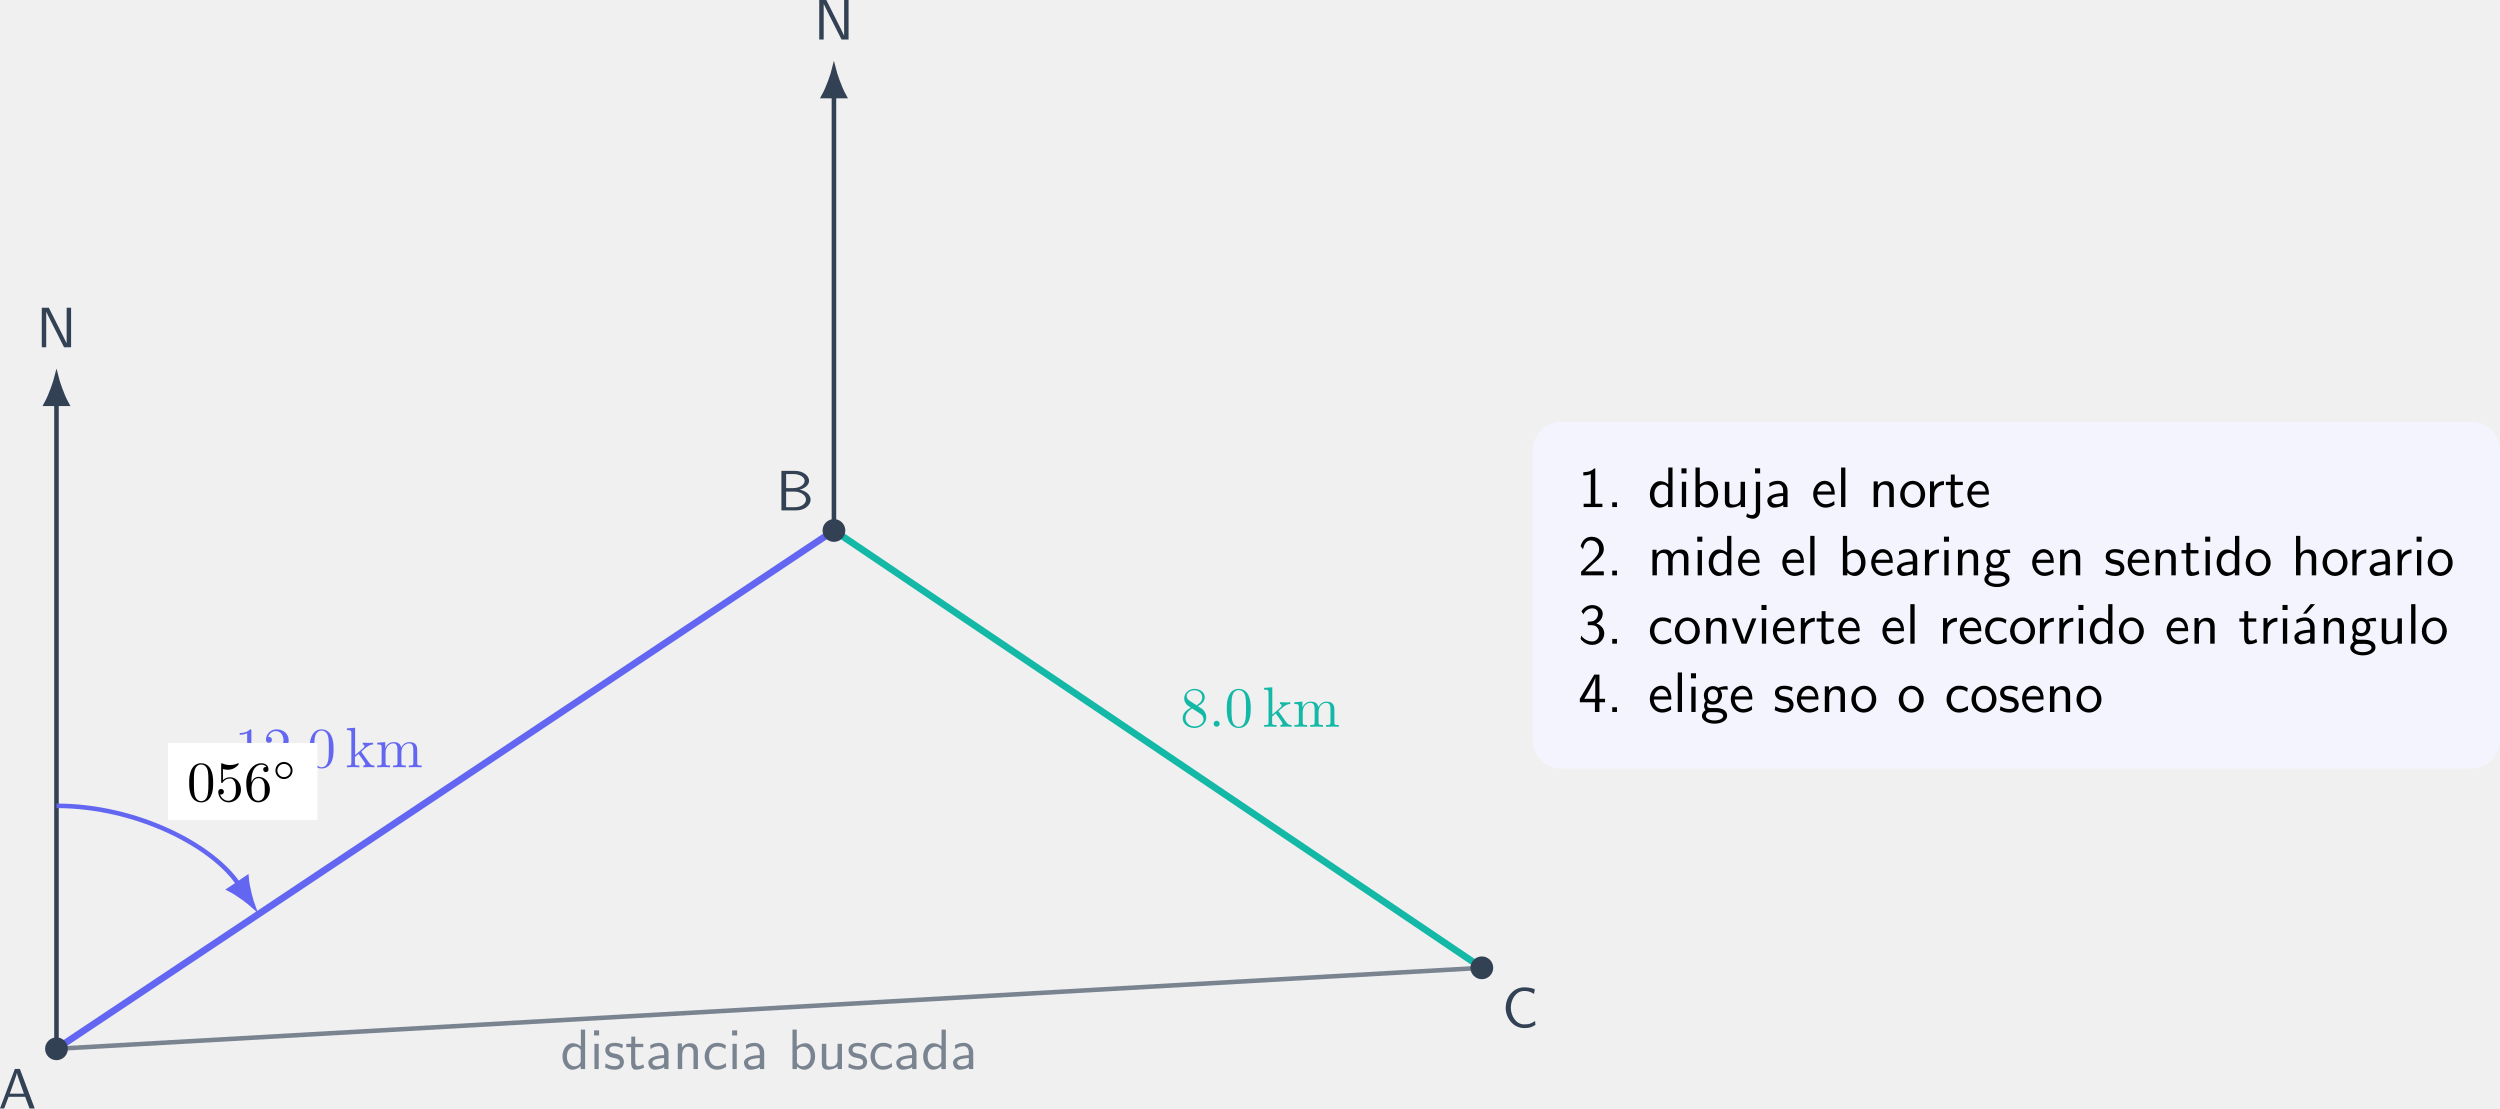
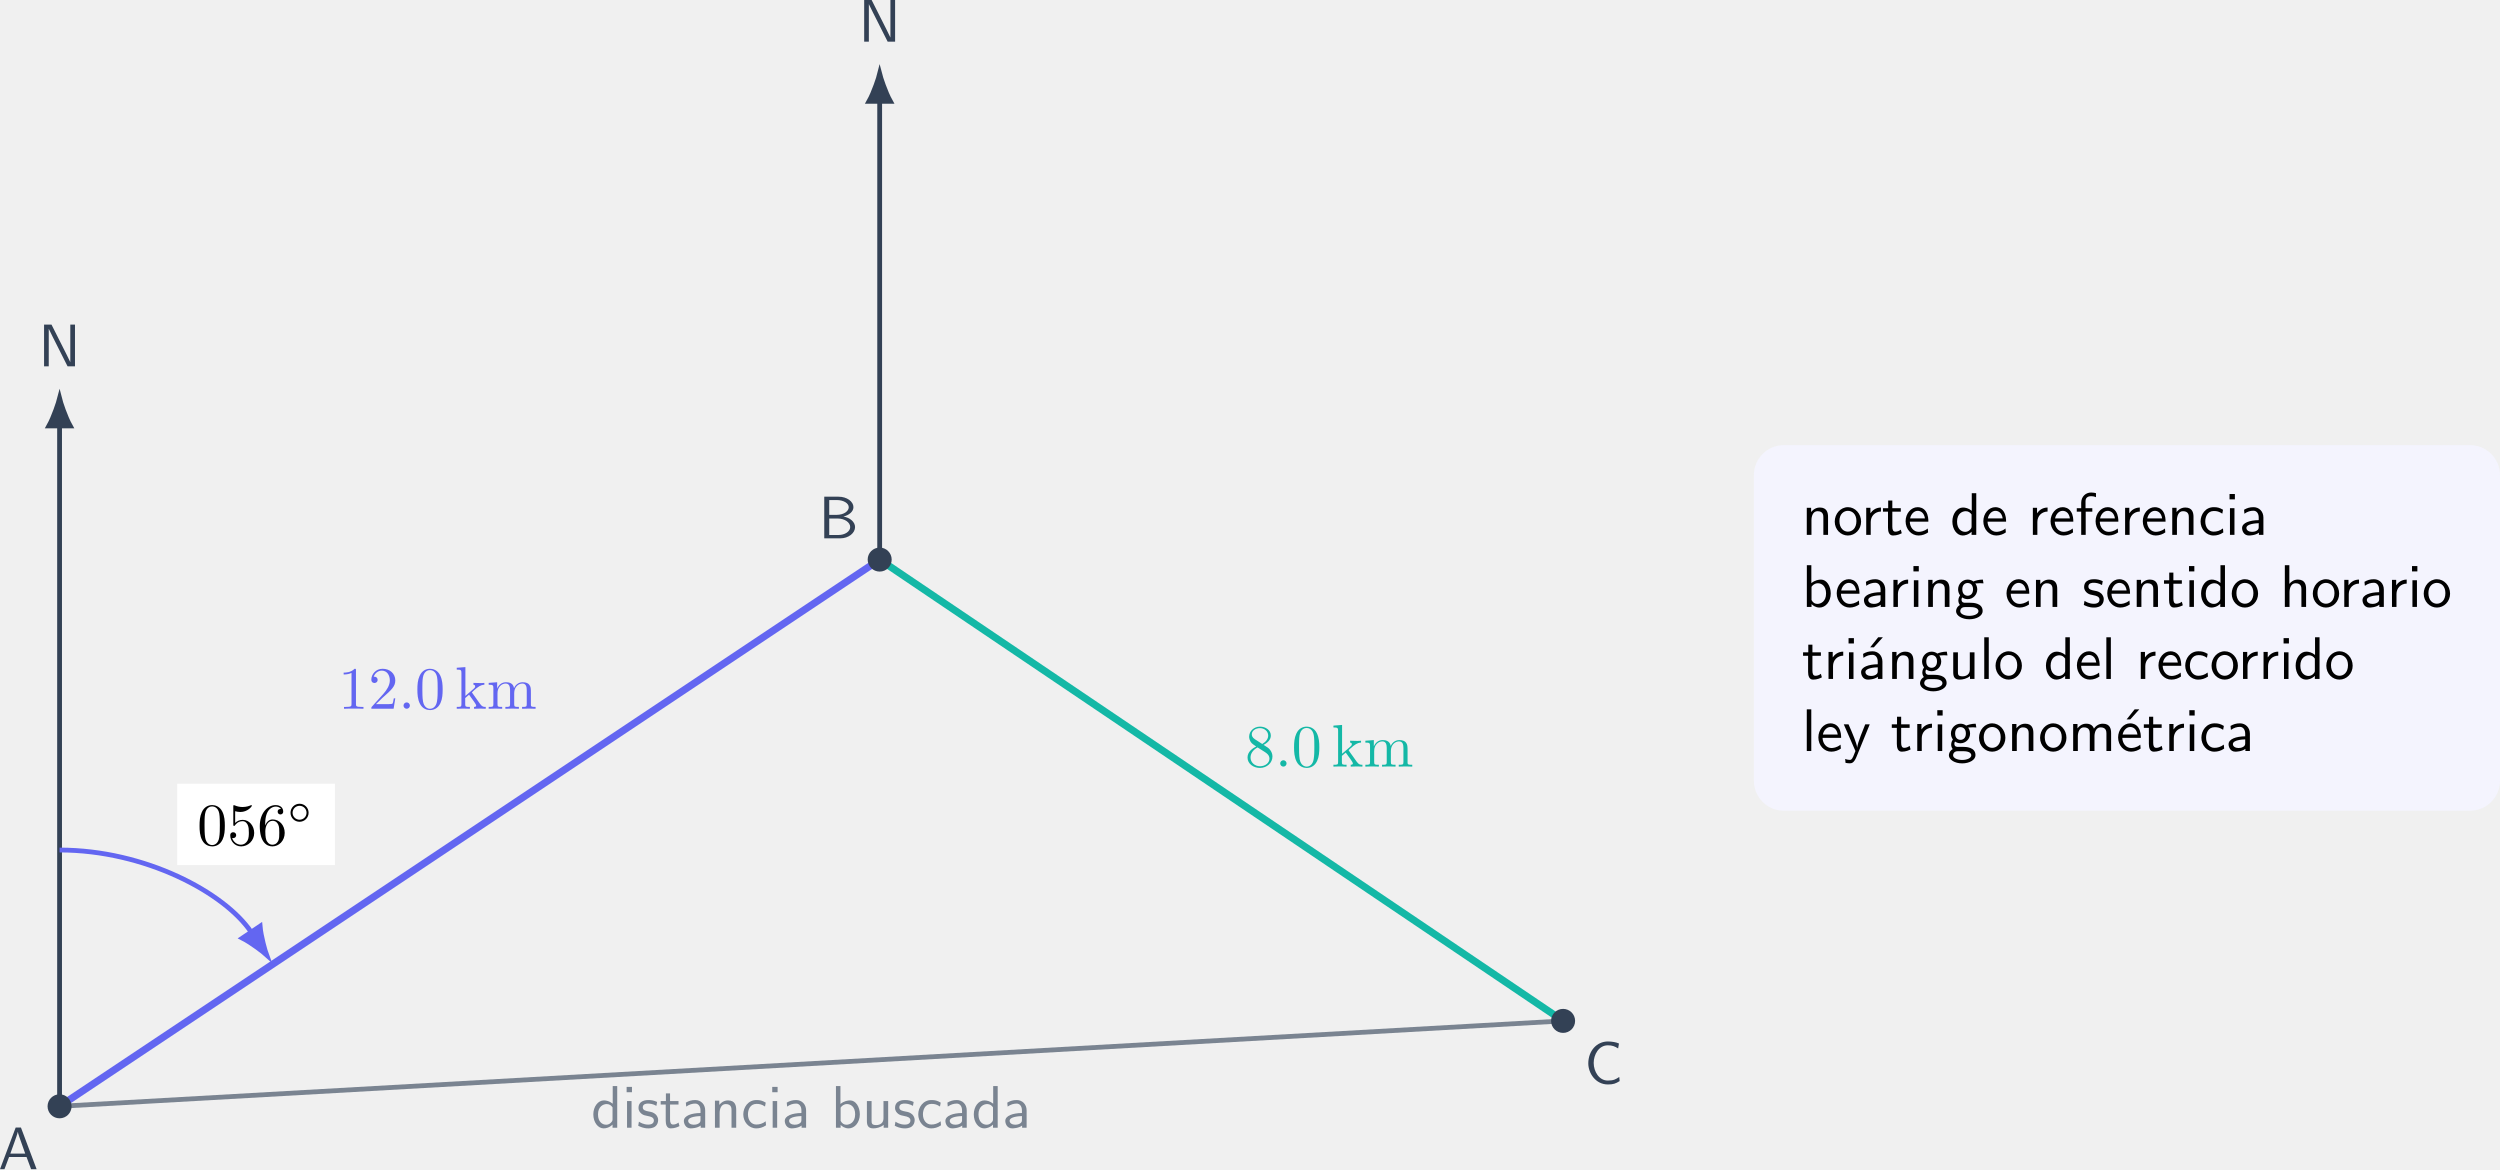
- <svg xmlns="http://www.w3.org/2000/svg" xmlns:xlink="http://www.w3.org/1999/xlink" version="1.1" width="437.521pt" height="193.987pt" viewBox="-62.423 -62.7 437.521 193.987">
+ <svg xmlns="http://www.w3.org/2000/svg" xmlns:xlink="http://www.w3.org/1999/xlink" version="1.1" width="414.775pt" height="193.987pt" viewBox="-62.423 -62.7 414.775 193.987">
  <defs>
    <path id="g3-48" d="M4.583-3.188C4.583-3.985 4.533-4.782 4.184-5.519C3.726-6.476 2.909-6.635 2.491-6.635C1.893-6.635 1.166-6.376 .757-5.45C.438-4.762 .389-3.985 .389-3.188C.389-2.441 .428-1.544 .837-.787C1.265 .02 1.993 .219 2.481 .219C3.019 .219 3.776 .01 4.214-.936C4.533-1.624 4.583-2.401 4.583-3.188ZM2.481 0C2.092 0 1.504-.249 1.325-1.205C1.215-1.803 1.215-2.72 1.215-3.308C1.215-3.945 1.215-4.603 1.295-5.141C1.484-6.326 2.232-6.416 2.481-6.416C2.809-6.416 3.467-6.237 3.656-5.25C3.756-4.692 3.756-3.935 3.756-3.308C3.756-2.56 3.756-1.883 3.646-1.245C3.497-.299 2.929 0 2.481 0Z" />
    <path id="g3-49" d="M2.929-6.376C2.929-6.615 2.929-6.635 2.7-6.635C2.082-5.998 1.205-5.998 .887-5.998V-5.689C1.086-5.689 1.674-5.689 2.192-5.948V-.787C2.192-.428 2.162-.309 1.265-.309H.946V0C1.295-.03 2.162-.03 2.56-.03S3.826-.03 4.174 0V-.309H3.856C2.959-.309 2.929-.418 2.929-.787V-6.376Z" />
    <path id="g3-50" d="M1.265-.767L2.321-1.793C3.875-3.168 4.473-3.706 4.473-4.702C4.473-5.838 3.577-6.635 2.361-6.635C1.235-6.635 .498-5.719 .498-4.832C.498-4.274 .996-4.274 1.026-4.274C1.196-4.274 1.544-4.394 1.544-4.802C1.544-5.061 1.365-5.32 1.016-5.32C.936-5.32 .917-5.32 .887-5.31C1.116-5.958 1.654-6.326 2.232-6.326C3.138-6.326 3.567-5.519 3.567-4.702C3.567-3.905 3.068-3.118 2.521-2.501L.608-.369C.498-.259 .498-.239 .498 0H4.194L4.473-1.733H4.224C4.174-1.435 4.105-.996 4.005-.847C3.935-.767 3.278-.767 3.059-.767H1.265Z" />
    <path id="g3-53" d="M4.473-2.002C4.473-3.188 3.656-4.184 2.58-4.184C2.102-4.184 1.674-4.025 1.315-3.676V-5.619C1.514-5.559 1.843-5.489 2.162-5.489C3.387-5.489 4.085-6.396 4.085-6.526C4.085-6.585 4.055-6.635 3.985-6.635C3.975-6.635 3.955-6.635 3.905-6.605C3.706-6.516 3.218-6.316 2.55-6.316C2.152-6.316 1.694-6.386 1.225-6.595C1.146-6.625 1.126-6.625 1.106-6.625C1.006-6.625 1.006-6.545 1.006-6.386V-3.437C1.006-3.258 1.006-3.178 1.146-3.178C1.215-3.178 1.235-3.208 1.275-3.268C1.385-3.427 1.753-3.965 2.56-3.965C3.078-3.965 3.328-3.507 3.407-3.328C3.567-2.959 3.587-2.57 3.587-2.072C3.587-1.724 3.587-1.126 3.347-.707C3.108-.319 2.74-.06 2.281-.06C1.554-.06 .986-.588 .817-1.176C.847-1.166 .877-1.156 .986-1.156C1.315-1.156 1.484-1.405 1.484-1.644S1.315-2.132 .986-2.132C.847-2.132 .498-2.062 .498-1.604C.498-.747 1.186 .219 2.301 .219C3.457 .219 4.473-.737 4.473-2.002Z" />
    <path id="g3-54" d="M1.315-3.268V-3.507C1.315-6.027 2.55-6.386 3.059-6.386C3.298-6.386 3.716-6.326 3.935-5.988C3.786-5.988 3.387-5.988 3.387-5.539C3.387-5.23 3.626-5.081 3.846-5.081C4.005-5.081 4.304-5.171 4.304-5.559C4.304-6.157 3.866-6.635 3.039-6.635C1.763-6.635 .418-5.35 .418-3.148C.418-.488 1.574 .219 2.501 .219C3.606 .219 4.553-.717 4.553-2.032C4.553-3.298 3.666-4.254 2.56-4.254C1.883-4.254 1.514-3.746 1.315-3.268ZM2.501-.06C1.873-.06 1.574-.658 1.514-.807C1.335-1.275 1.335-2.072 1.335-2.252C1.335-3.029 1.654-4.025 2.55-4.025C2.71-4.025 3.168-4.025 3.477-3.407C3.656-3.039 3.656-2.531 3.656-2.042C3.656-1.564 3.656-1.066 3.487-.707C3.188-.11 2.73-.06 2.501-.06Z" />
    <path id="g3-56" d="M1.624-4.553C1.166-4.852 1.126-5.191 1.126-5.36C1.126-5.968 1.773-6.386 2.481-6.386C3.208-6.386 3.846-5.868 3.846-5.151C3.846-4.583 3.457-4.105 2.859-3.756L1.624-4.553ZM3.078-3.606C3.796-3.975 4.284-4.493 4.284-5.151C4.284-6.067 3.397-6.635 2.491-6.635C1.494-6.635 .687-5.898 .687-4.971C.687-4.792 .707-4.344 1.126-3.875C1.235-3.756 1.604-3.507 1.853-3.337C1.275-3.049 .418-2.491 .418-1.504C.418-.448 1.435 .219 2.481 .219C3.606 .219 4.553-.608 4.553-1.674C4.553-2.032 4.443-2.481 4.065-2.899C3.875-3.108 3.716-3.208 3.078-3.606ZM2.082-3.188L3.308-2.411C3.587-2.222 4.055-1.923 4.055-1.315C4.055-.578 3.308-.06 2.491-.06C1.634-.06 .917-.677 .917-1.504C.917-2.082 1.235-2.72 2.082-3.188Z" />
    <path id="g3-107" d="M1.056-.757C1.056-.309 .946-.309 .279-.309V0C.608-.01 1.076-.03 1.365-.03C1.664-.03 2.062-.02 2.461 0V-.309C1.793-.309 1.684-.309 1.684-.757V-1.783L2.321-2.331C3.088-1.275 3.507-.717 3.507-.538C3.507-.349 3.337-.309 3.148-.309V0C3.427-.01 4.015-.03 4.224-.03C4.513-.03 4.802-.02 5.091 0V-.309C4.722-.309 4.503-.309 4.125-.837L2.859-2.62C2.849-2.64 2.8-2.7 2.8-2.73C2.8-2.77 3.507-3.367 3.606-3.447C4.234-3.955 4.653-3.975 4.862-3.985V-4.294C4.573-4.264 4.443-4.264 4.164-4.264C3.806-4.264 3.188-4.284 3.049-4.294V-3.985C3.238-3.975 3.337-3.866 3.337-3.736C3.337-3.537 3.198-3.417 3.118-3.347L1.714-2.132V-6.914L.279-6.804V-6.496C.976-6.496 1.056-6.426 1.056-5.938V-.757Z" />
    <path id="g3-109" d="M1.096-3.427V-.757C1.096-.309 .986-.309 .319-.309V0C.667-.01 1.176-.03 1.445-.03C1.704-.03 2.222-.01 2.56 0V-.309C1.893-.309 1.783-.309 1.783-.757V-2.59C1.783-3.626 2.491-4.184 3.128-4.184C3.756-4.184 3.866-3.646 3.866-3.078V-.757C3.866-.309 3.756-.309 3.088-.309V0C3.437-.01 3.945-.03 4.214-.03C4.473-.03 4.991-.01 5.33 0V-.309C4.663-.309 4.553-.309 4.553-.757V-2.59C4.553-3.626 5.26-4.184 5.898-4.184C6.526-4.184 6.635-3.646 6.635-3.078V-.757C6.635-.309 6.526-.309 5.858-.309V0C6.207-.01 6.715-.03 6.984-.03C7.243-.03 7.761-.01 8.1 0V-.309C7.582-.309 7.333-.309 7.323-.608V-2.511C7.323-3.367 7.323-3.676 7.014-4.035C6.874-4.204 6.545-4.403 5.968-4.403C5.131-4.403 4.692-3.806 4.523-3.427C4.384-4.294 3.646-4.403 3.198-4.403C2.471-4.403 2.002-3.975 1.724-3.357V-4.403L.319-4.294V-3.985C1.016-3.985 1.096-3.915 1.096-3.427Z" />
    <path id="g2-58" d="M1.913-.528C1.913-.817 1.674-1.056 1.385-1.056S.857-.817 .857-.528S1.096 0 1.385 0S1.913-.239 1.913-.528Z" />
+     <path id="g1-14" d="M3.536-1.743C3.536-2.587 2.859-3.243 2.036-3.243C1.2-3.243 .537-2.566 .537-1.75C.537-.907 1.213-.251 2.036-.251C2.873-.251 3.536-.928 3.536-1.743ZM2.036-.593C1.381-.593 .879-1.123 .879-1.743C.879-2.392 1.395-2.901 2.036-2.901C2.692-2.901 3.194-2.371 3.194-1.75C3.194-1.102 2.678-.593 2.036-.593Z" />
    <path id="g0-19" d="M4.144-6.914H3.367L2.042-5.25H2.65L4.144-6.914Z" />
-     <path id="g0-46" d="M1.793-.827H.966V0H1.793V-.827Z" />
-     <path id="g0-49" d="M2.979-6.755H2.78C2.192-6.147 1.365-6.117 .887-6.097V-5.519C1.215-5.529 1.694-5.549 2.192-5.758V-.578H.946V0H4.224V-.578H2.979V-6.755Z" />
-     <path id="g0-50" d="M1.733-1.873L.498-.638V0H4.473V-.707H2.66C2.54-.707 2.421-.697 2.301-.697H1.215C1.534-.976 2.291-1.724 2.6-2.012C2.79-2.192 3.298-2.61 3.487-2.79C3.935-3.238 4.473-3.766 4.473-4.613C4.473-5.758 3.666-6.755 2.351-6.755C1.215-6.755 .658-5.978 .418-5.121C.538-4.951 .588-4.892 .608-4.862C.628-4.842 .727-4.712 .827-4.573C1.026-5.34 1.305-6.117 2.212-6.117C3.148-6.117 3.656-5.37 3.656-4.593C3.656-3.746 3.088-3.178 2.501-2.58L1.733-1.873Z" />
-     <path id="g0-51" d="M.917-5.121C1.205-5.818 1.853-6.177 2.461-6.177C2.979-6.177 3.467-5.878 3.467-5.24C3.467-4.633 3.059-4.045 2.451-3.905C2.391-3.895 2.371-3.895 1.664-3.836V-3.228H2.371C3.447-3.228 3.666-2.301 3.666-1.803C3.666-1.026 3.208-.389 2.441-.389C1.753-.389 .966-.737 .528-1.415L.418-.817C1.146 .12 2.062 .219 2.461 .219C3.676 .219 4.553-.747 4.553-1.793C4.553-2.7 3.856-3.318 3.178-3.527C3.935-3.935 4.284-4.613 4.284-5.24C4.284-6.097 3.457-6.755 2.471-6.755C1.704-6.755 .976-6.356 .558-5.659L.917-5.121Z" />
-     <path id="g0-52" d="M3.706-1.704H4.692V-2.311H3.706V-6.535H2.8L.279-2.311V-1.704H2.919V0H3.706V-1.704ZM1.056-2.311C1.574-3.168 2.979-5.529 2.979-6.097V-2.311H1.056Z" />
    <path id="g0-65" d="M3.756-6.914H2.879L.279 0H1.016L1.783-2.032H4.682L5.44 0H6.356L3.756-6.914ZM4.463-2.59H1.993L2.64-4.394C2.849-4.981 3.158-5.828 3.228-6.197H3.238C3.258-6.057 3.328-5.808 3.557-5.151L4.463-2.59Z" />
    <path id="g0-66" d="M.966-6.914V0H3.597C5.031 0 6.077-.897 6.077-1.873C6.077-2.74 5.21-3.447 4.154-3.616C5.061-3.846 5.808-4.423 5.808-5.181C5.808-6.097 4.742-6.914 3.328-6.914H.966ZM1.793-3.895V-6.356H3.049C4.154-6.356 5.031-5.828 5.031-5.171C5.031-4.573 4.324-3.895 2.949-3.895H1.793ZM1.793-.558V-3.288H3.238C4.294-3.288 5.27-2.68 5.27-1.883C5.27-1.136 4.394-.558 3.318-.558H1.793Z" />
    <path id="g0-67" d="M5.798-1.136C5.21-.747 4.872-.538 3.885-.538C2.451-.538 1.554-2.032 1.554-3.467C1.554-4.822 2.381-6.386 3.905-6.386C4.613-6.386 5.061-6.217 5.609-5.868L5.748-6.685C5.32-6.894 4.553-7.024 3.915-7.024C2.072-7.024 .658-5.469 .658-3.377C.658-1.803 1.843 .11 3.915 .11C4.832 .11 5.21-.05 5.858-.448L5.798-1.136Z" />
    <path id="g0-78" d="M2.192-6.914H.956V0H1.733V-6.207H1.743C1.933-5.798 2.351-4.951 2.411-4.842L4.852 0H6.087V-6.914H5.31V-.707H5.3C5.111-1.116 4.692-1.963 4.633-2.072L2.192-6.914Z" />
    <path id="g0-97" d="M3.975-2.879C3.975-3.895 3.248-4.593 2.331-4.593C1.684-4.593 1.235-4.433 .767-4.164L.827-3.507C1.345-3.875 1.843-4.005 2.331-4.005C2.8-4.005 3.198-3.606 3.198-2.869V-2.441C1.704-2.421 .438-2.002 .438-1.126C.438-.697 .707 .11 1.574 .11C1.714 .11 2.65 .09 3.228-.359V0H3.975V-2.879ZM3.198-1.315C3.198-1.126 3.198-.877 2.859-.687C2.57-.508 2.192-.498 2.082-.498C1.604-.498 1.156-.727 1.156-1.146C1.156-1.843 2.77-1.913 3.198-1.933V-1.315Z" />
    <path id="g0-98" d="M1.564-6.914H.817V0H1.594V-.458C1.833-.239 2.262 .11 2.929 .11C3.925 .11 4.782-.887 4.782-2.222C4.782-3.457 4.105-4.533 3.168-4.533C2.78-4.533 2.162-4.433 1.564-3.945V-6.914ZM1.594-3.337C1.753-3.577 2.112-3.925 2.66-3.925C3.248-3.925 4.005-3.497 4.005-2.222C4.005-.927 3.168-.498 2.56-.498C2.172-.498 1.843-.677 1.594-1.136V-3.337Z" />
    <path id="g0-99" d="M4.085-4.164C3.497-4.503 3.158-4.593 2.55-4.593C1.166-4.593 .359-3.387 .359-2.212C.359-.976 1.265 .11 2.511 .11C3.049 .11 3.597-.03 4.134-.399L4.075-1.066C3.567-.667 3.029-.528 2.521-.528C1.694-.528 1.136-1.245 1.136-2.222C1.136-2.999 1.504-3.955 2.56-3.955C3.078-3.955 3.417-3.875 3.965-3.517L4.085-4.164Z" />
    <path id="g0-100" d="M4.324-6.914H3.577V-3.985C3.049-4.423 2.491-4.533 2.122-4.533C1.136-4.533 .359-3.497 .359-2.212C.359-.907 1.126 .11 2.072 .11C2.401 .11 2.989 .02 3.547-.518V0H4.324V-6.914ZM3.547-1.385C3.547-1.245 3.537-1.066 3.218-.777C2.989-.578 2.74-.498 2.481-.498C1.863-.498 1.136-.966 1.136-2.202C1.136-3.517 1.993-3.925 2.58-3.925C3.029-3.925 3.328-3.696 3.547-3.377V-1.385Z" />
    <path id="g0-101" d="M4.125-2.182C4.125-2.521 4.115-3.268 3.726-3.866C3.318-4.483 2.71-4.593 2.351-4.593C1.245-4.593 .349-3.537 .349-2.252C.349-.936 1.305 .11 2.501 .11C3.128 .11 3.696-.13 4.085-.408L4.025-1.056C3.397-.538 2.74-.498 2.511-.498C1.714-.498 1.076-1.205 1.046-2.182H4.125ZM1.096-2.73C1.255-3.487 1.783-3.985 2.351-3.985C2.869-3.985 3.427-3.646 3.557-2.73H1.096Z" />
+     <path id="g0-102" d="M1.753-3.846H2.849V-4.423H1.724V-5.609C1.724-6.346 2.391-6.416 2.65-6.416C2.849-6.416 3.118-6.396 3.457-6.247V-6.914C3.337-6.944 3.029-7.024 2.66-7.024C1.724-7.024 1.006-6.316 1.006-5.32V-4.423H.269V-3.846H1.006V0H1.753V-3.846Z" />
    <path id="g0-103" d="M3.507-3.895C3.726-3.895 4.005-3.935 4.244-3.935C4.423-3.935 4.812-3.905 4.832-3.905L4.722-4.533C4.025-4.533 3.447-4.344 3.148-4.214C2.939-4.384 2.6-4.533 2.202-4.533C1.345-4.533 .618-3.816 .618-2.909C.618-2.54 .747-2.182 .946-1.923C.658-1.514 .658-1.126 .658-1.076C.658-.817 .747-.528 .917-.319C.399-.01 .279 .448 .279 .707C.279 1.455 1.265 2.052 2.481 2.052C3.706 2.052 4.692 1.465 4.692 .697C4.692-.687 3.029-.687 2.64-.687H1.763C1.634-.687 1.186-.687 1.186-1.215C1.186-1.325 1.225-1.484 1.295-1.574C1.504-1.425 1.833-1.285 2.202-1.285C3.098-1.285 3.796-2.022 3.796-2.909C3.796-3.387 3.577-3.756 3.467-3.905L3.507-3.895ZM2.202-1.853C1.833-1.853 1.315-2.082 1.315-2.909S1.833-3.965 2.202-3.965C2.63-3.965 3.098-3.686 3.098-2.909S2.63-1.853 2.202-1.853ZM2.65 .03C2.869 .03 3.995 .03 3.995 .717C3.995 1.156 3.308 1.484 2.491 1.484C1.684 1.484 .976 1.176 .976 .707C.976 .677 .976 .03 1.753 .03H2.65Z" />
    <path id="g0-104" d="M4.334-2.969C4.334-3.626 4.184-4.533 2.969-4.533C2.351-4.533 1.873-4.224 1.554-3.816V-6.914H.807V0H1.584V-2.441C1.584-3.098 1.833-3.925 2.59-3.925C3.547-3.925 3.557-3.218 3.557-2.899V0H4.334V-2.969Z" />
    <path id="g0-105" d="M1.624-6.775H.737V-5.888H1.624V-6.775ZM1.554-4.423H.807V0H1.554V-4.423Z" />
-     <path id="g0-106" d="M1.833-6.775H.946V-5.888H1.833V-6.775ZM-.608 1.704C-.13 1.983 .329 2.042 .588 2.042C1.215 2.042 1.833 1.524 1.833 .588V-4.423H1.086V.677C1.086 1.315 .588 1.405 .309 1.405C.02 1.405-.239 1.295-.458 1.096L-.608 1.704Z" />
    <path id="g0-108" d="M1.554-6.914H.807V0H1.554V-6.914Z" />
    <path id="g0-109" d="M7.103-2.969C7.103-3.636 6.944-4.533 5.738-4.533C5.141-4.533 4.623-4.254 4.254-3.716C3.995-4.473 3.298-4.533 2.979-4.533C2.262-4.533 1.793-4.125 1.524-3.766V-4.483H.807V0H1.584V-2.441C1.584-3.118 1.853-3.925 2.59-3.925C3.517-3.925 3.567-3.278 3.567-2.899V0H4.344V-2.441C4.344-3.118 4.613-3.925 5.35-3.925C6.276-3.925 6.326-3.278 6.326-2.899V0H7.103V-2.969Z" />
    <path id="g0-110" d="M4.334-2.969C4.334-3.626 4.184-4.533 2.969-4.533C2.072-4.533 1.584-3.856 1.524-3.776V-4.483H.807V0H1.584V-2.441C1.584-3.098 1.833-3.925 2.59-3.925C3.547-3.925 3.557-3.218 3.557-2.899V0H4.334V-2.969Z" />
    <path id="g0-111" d="M4.672-2.192C4.672-3.527 3.676-4.593 2.491-4.593C1.265-4.593 .299-3.497 .299-2.192C.299-.877 1.315 .11 2.481 .11C3.676 .11 4.672-.897 4.672-2.192ZM2.481-.528C1.793-.528 1.076-1.086 1.076-2.291S1.833-3.985 2.481-3.985C3.178-3.985 3.895-3.467 3.895-2.291S3.218-.528 2.481-.528Z" />
    <path id="g0-114" d="M1.564-2.132C1.564-3.128 2.281-3.846 3.258-3.866V-4.533C2.371-4.523 1.823-4.035 1.514-3.577V-4.483H.817V0H1.564V-2.132Z" />
    <path id="g0-115" d="M3.417-4.274C2.899-4.513 2.491-4.593 1.983-4.593C1.733-4.593 .329-4.593 .329-3.288C.329-2.8 .618-2.481 .867-2.291C1.176-2.072 1.395-2.032 1.943-1.923C2.301-1.853 2.879-1.733 2.879-1.205C2.879-.518 2.092-.518 1.943-.518C1.136-.518 .578-.887 .399-1.006L.279-.329C.598-.169 1.146 .11 1.953 .11C2.132 .11 2.68 .11 3.108-.209C3.417-.448 3.587-.847 3.587-1.275C3.587-1.823 3.218-2.162 3.198-2.192C2.809-2.54 2.54-2.6 2.042-2.69C1.494-2.8 1.036-2.899 1.036-3.387C1.036-4.005 1.753-4.005 1.883-4.005C2.202-4.005 2.73-3.965 3.298-3.626L3.417-4.274Z" />
    <path id="g0-116" d="M1.743-3.846H3.148V-4.423H1.743V-5.689H1.056V-4.423H.189V-3.846H1.026V-1.186C1.026-.588 1.166 .11 1.853 .11C2.55 .11 3.059-.139 3.308-.269L3.148-.857C2.889-.648 2.57-.528 2.252-.528C1.883-.528 1.743-.827 1.743-1.355V-3.846Z" />
    <path id="g0-117" d="M4.334-4.423H3.557V-1.534C3.557-.787 2.999-.438 2.361-.438C1.654-.438 1.584-.697 1.584-1.126V-4.423H.807V-1.086C.807-.369 1.036 .11 1.863 .11C2.391 .11 3.098-.05 3.587-.478V0H4.334V-4.423Z" />
-     <path id="g0-118" d="M4.443-4.423H3.696L2.909-2.351C2.7-1.803 2.391-.996 2.311-.528H2.301C2.242-.887 1.983-1.574 1.883-1.843L.917-4.423H.139L1.853 0H2.73L4.443-4.423Z" />
-     <path id="g1-14" d="M3.536-1.743C3.536-2.587 2.859-3.243 2.036-3.243C1.2-3.243 .537-2.566 .537-1.75C.537-.907 1.213-.251 2.036-.251C2.873-.251 3.536-.928 3.536-1.743ZM2.036-.593C1.381-.593 .879-1.123 .879-1.743C.879-2.392 1.395-2.901 2.036-2.901C2.692-2.901 3.194-2.371 3.194-1.75C3.194-1.102 2.678-.593 2.036-.593Z" />
+     <path id="g0-121" d="M4.443-4.423H3.696C2.401-1.255 2.381-.797 2.371-.568H2.361C2.301-1.235 1.504-3.088 1.465-3.178L.927-4.423H.139L2.072 0C1.953 .309 1.753 .807 1.714 .897C1.455 1.474 1.285 1.474 1.146 1.474C.986 1.474 .667 1.435 .369 1.315L.428 1.963C.648 2.012 .927 2.042 1.146 2.042C1.494 2.042 1.863 1.923 2.271 .907L4.443-4.423Z" />
  </defs>
  <g id="page1">
    <path d="M-52.539 120.848L83.524 30.141" stroke="#6366f1" fill="none" stroke-width="1.196" stroke-miterlimit="10" />
-     <g fill="#6366f1" transform="matrix(1 0 0 1 31.1815 -49.2732)">
+     <g fill="#6366f1" transform="matrix(1 0 0 1 46.24538 -65.9576)">
      <use x="-52.54" y="120.849" xlink:href="#g3-49" />
      <use x="-47.559" y="120.849" xlink:href="#g3-50" />
      <use x="-42.578" y="120.849" xlink:href="#g2-58" />
      <use x="-39.81" y="120.849" xlink:href="#g3-48" />
      <use x="-33.169" y="120.849" xlink:href="#g3-107" />
      <use x="-27.91" y="120.849" xlink:href="#g3-109" />
    </g>
    <path d="M83.524 30.141L196.91 106.676" stroke="#14b8a6" fill="none" stroke-width="1.196" stroke-miterlimit="10" />
    <g fill="#14b8a6" transform="matrix(1 0 0 1 196.6763 -56.3599)">
      <use x="-52.54" y="120.849" xlink:href="#g3-56" />
      <use x="-47.559" y="120.849" xlink:href="#g2-58" />
      <use x="-44.792" y="120.849" xlink:href="#g3-48" />
      <use x="-38.15" y="120.849" xlink:href="#g3-107" />
      <use x="-32.892" y="120.849" xlink:href="#g3-109" />
    </g>
    <path d="M-52.539 120.848L196.91 106.676" stroke="#7a8491" fill="none" stroke-width=".797" stroke-miterlimit="10" />
    <g fill="#7a8491" transform="matrix(1 0 0 1 88.1958 3.551)">
      <use x="-52.54" y="120.849" xlink:href="#g0-100" />
      <use x="-47.393" y="120.849" xlink:href="#g0-105" />
      <use x="-45.013" y="120.849" xlink:href="#g0-115" />
      <use x="-41.194" y="120.849" xlink:href="#g0-116" />
      <use x="-37.596" y="120.849" xlink:href="#g0-97" />
      <use x="-32.809" y="120.849" xlink:href="#g0-110" />
      <use x="-27.661" y="120.849" xlink:href="#g0-99" />
      <use x="-23.233" y="120.849" xlink:href="#g0-105" />
      <use x="-20.854" y="120.849" xlink:href="#g0-97" />
      <use x="-12.745" y="120.849" xlink:href="#g0-98" />
      <use x="-7.598" y="120.849" xlink:href="#g0-117" />
      <use x="-2.45" y="120.849" xlink:href="#g0-115" />
      <use x="1.369" y="120.849" xlink:href="#g0-99" />
      <use x="5.797" y="120.849" xlink:href="#g0-97" />
      <use x="10.584" y="120.849" xlink:href="#g0-100" />
      <use x="15.732" y="120.849" xlink:href="#g0-97" />
    </g>
    <path d="M-52.539 120.848V7.969" stroke="#334155" fill="none" stroke-width=".797" stroke-miterlimit="10" />
    <path d="M-52.539 3.438C-52.68 3.992-53.461 6.441-54.312 7.969H-50.77C-51.621 6.441-52.402 3.992-52.539 3.438Z" fill="#334155" />
    <path d="M-52.539 3.438C-52.68 3.992-53.461 6.441-54.312 7.969H-50.77C-51.621 6.441-52.402 3.992-52.539 3.438Z" stroke="#334155" fill="none" stroke-width=".797" stroke-miterlimit="10" />
    <g fill="#334155" transform="matrix(1 0 0 1 -3.5285 -122.7756)">
      <use x="-52.54" y="120.849" xlink:href="#g0-78" />
    </g>
    <path d="M83.524 30.141V-45.891" stroke="#334155" fill="none" stroke-width=".797" stroke-miterlimit="10" />
    <path d="M83.523-50.422C83.387-49.867 82.606-47.418 81.754-45.891H85.297C84.445-47.418 83.664-49.867 83.523-50.422Z" fill="#334155" />
    <path d="M83.523-50.422C83.387-49.867 82.606-47.418 81.754-45.891H85.297C84.445-47.418 83.664-49.867 83.523-50.422Z" stroke="#334155" fill="none" stroke-width=".797" stroke-miterlimit="10" />
    <g fill="#334155" transform="matrix(1 0 0 1 132.5363 -176.6348)">
      <use x="-52.54" y="120.849" xlink:href="#g0-78" />
    </g>
    <path d="M-52.539 78.328C-38.406 78.328-25.191 85.356-20.742 91.953" stroke="#6366f1" fill="none" stroke-width=".797" stroke-miterlimit="10" />
    <path d="M-18.207 95.711C-18.406 95.172-19.125 92.703-19.273 90.961L-22.211 92.941C-20.652 93.734-18.633 95.324-18.207 95.711Z" fill="#6366f1" />
    <path d="M-18.207 95.711C-18.406 95.172-19.125 92.703-19.273 90.961L-22.211 92.941C-20.652 93.734-18.633 95.324-18.207 95.711Z" stroke="#6366f1" fill="none" stroke-width=".797" stroke-miterlimit="10" />
    <path d="M-33.023 80.828H-6.859V67.328H-33.023Z" fill="#fff" />
    <g transform="matrix(1 0 0 1 22.8365 -43.3419)">
      <use x="-52.54" y="120.849" xlink:href="#g3-48" />
      <use x="-47.559" y="120.849" xlink:href="#g3-53" />
      <use x="-42.578" y="120.849" xlink:href="#g3-54" />
      <use x="-37.596" y="117.234" xlink:href="#g1-14" />
    </g>
    <path d="M-50.547 120.848C-50.547 119.75-51.441 118.855-52.539 118.855C-53.641 118.855-54.531 119.75-54.531 120.848C-54.531 121.949-53.641 122.84-52.539 122.84C-51.441 122.84-50.547 121.949-50.547 120.848Z" fill="#334155" />
    <g fill="#334155" transform="matrix(1 0 0 1 -10.1617 10.438)">
      <use x="-52.54" y="120.849" xlink:href="#g0-65" />
    </g>
    <path d="M85.516 30.141C85.516 29.039 84.625 28.148 83.524 28.148C82.426 28.148 81.532 29.039 81.532 30.141C81.532 31.238 82.426 32.133 83.524 32.133C84.625 32.133 85.516 31.238 85.516 30.141Z" fill="#334155" />
    <g fill="#334155" transform="matrix(1 0 0 1 125.9031 -94.2295)">
      <use x="-52.54" y="120.849" xlink:href="#g0-66" />
    </g>
    <path d="M198.903 106.676C198.903 105.574 198.012 104.684 196.91 104.684C195.813 104.684 194.918 105.574 194.918 106.676C194.918 107.777 195.813 108.668 196.91 108.668C198.012 108.668 198.903 107.777 198.903 106.676Z" fill="#334155" />
    <g fill="#334155" transform="matrix(1 0 0 1 252.9723 -3.735)">
      <use x="-52.54" y="120.849" xlink:href="#g0-67" />
    </g>
-     <path d="M370.117 11.148H210.797C208.043 11.148 205.813 13.379 205.813 16.129V66.828C205.813 69.578 208.043 71.809 210.797 71.809H370.117C372.867 71.809 375.098 69.578 375.098 66.828V16.129C375.098 13.379 372.867 11.148 370.117 11.148Z" fill="#f4f4fe" />
-     <g transform="matrix(1 0 0 1 266.3243 -58.9475)">
-       <use x="-52.54" y="84.984" xlink:href="#g0-49" />
-       <use x="-47.559" y="84.984" xlink:href="#g0-46" />
-       <use x="-40.364" y="84.984" xlink:href="#g0-100" />
-       <use x="-35.216" y="84.984" xlink:href="#g0-105" />
-       <use x="-32.836" y="84.984" xlink:href="#g0-98" />
-       <use x="-27.689" y="84.984" xlink:href="#g0-117" />
-       <use x="-22.542" y="84.984" xlink:href="#g0-106" />
-       <use x="-19.885" y="84.984" xlink:href="#g0-97" />
-       <use x="-11.776" y="84.984" xlink:href="#g0-101" />
-       <use x="-7.349" y="84.984" xlink:href="#g0-108" />
-       <use x="-1.648" y="84.984" xlink:href="#g0-110" />
-       <use x="3.5" y="84.984" xlink:href="#g0-111" />
-       <use x="8.204" y="84.984" xlink:href="#g0-114" />
-       <use x="11.608" y="84.984" xlink:href="#g0-116" />
-       <use x="15.206" y="84.984" xlink:href="#g0-101" />
-       <use x="-52.54" y="96.939" xlink:href="#g0-50" />
-       <use x="-47.559" y="96.939" xlink:href="#g0-46" />
-       <use x="-40.364" y="96.939" xlink:href="#g0-109" />
-       <use x="-32.449" y="96.939" xlink:href="#g0-105" />
-       <use x="-30.069" y="96.939" xlink:href="#g0-100" />
-       <use x="-24.922" y="96.939" xlink:href="#g0-101" />
-       <use x="-17.173" y="96.939" xlink:href="#g0-101" />
-       <use x="-12.745" y="96.939" xlink:href="#g0-108" />
-       <use x="-7.044" y="96.939" xlink:href="#g0-98" />
-       <use x="-1.62" y="96.939" xlink:href="#g0-101" />
-       <use x="2.808" y="96.939" xlink:href="#g0-97" />
-       <use x="7.319" y="96.939" xlink:href="#g0-114" />
-       <use x="10.723" y="96.939" xlink:href="#g0-105" />
-       <use x="13.103" y="96.939" xlink:href="#g0-110" />
-       <use x="18.25" y="96.939" xlink:href="#g0-103" />
-       <use x="26.552" y="96.939" xlink:href="#g0-101" />
-       <use x="30.98" y="96.939" xlink:href="#g0-110" />
-       <use x="39.448" y="96.939" xlink:href="#g0-115" />
-       <use x="43.267" y="96.939" xlink:href="#g0-101" />
-       <use x="47.695" y="96.939" xlink:href="#g0-110" />
-       <use x="52.843" y="96.939" xlink:href="#g0-116" />
-       <use x="56.44" y="96.939" xlink:href="#g0-105" />
-       <use x="58.82" y="96.939" xlink:href="#g0-100" />
-       <use x="63.967" y="96.939" xlink:href="#g0-111" />
-       <use x="72.27" y="96.939" xlink:href="#g0-104" />
-       <use x="77.417" y="96.939" xlink:href="#g0-111" />
-       <use x="82.122" y="96.939" xlink:href="#g0-114" />
-       <use x="85.526" y="96.939" xlink:href="#g0-97" />
-       <use x="90.036" y="96.939" xlink:href="#g0-114" />
-       <use x="93.44" y="96.939" xlink:href="#g0-105" />
-       <use x="95.82" y="96.939" xlink:href="#g0-111" />
-       <use x="-52.54" y="108.894" xlink:href="#g0-51" />
-       <use x="-47.559" y="108.894" xlink:href="#g0-46" />
-       <use x="-40.364" y="108.894" xlink:href="#g0-99" />
-       <use x="-35.936" y="108.894" xlink:href="#g0-111" />
-       <use x="-30.955" y="108.894" xlink:href="#g0-110" />
-       <use x="-25.807" y="108.894" xlink:href="#g0-118" />
-       <use x="-21.213" y="108.894" xlink:href="#g0-105" />
-       <use x="-18.833" y="108.894" xlink:href="#g0-101" />
-       <use x="-14.405" y="108.894" xlink:href="#g0-114" />
-       <use x="-11.002" y="108.894" xlink:href="#g0-116" />
-       <use x="-7.404" y="108.894" xlink:href="#g0-101" />
-       <use x=".345" y="108.894" xlink:href="#g0-101" />
-       <use x="4.773" y="108.894" xlink:href="#g0-108" />
-       <use x="10.474" y="108.894" xlink:href="#g0-114" />
-       <use x="13.877" y="108.894" xlink:href="#g0-101" />
-       <use x="18.305" y="108.894" xlink:href="#g0-99" />
-       <use x="22.733" y="108.894" xlink:href="#g0-111" />
-       <use x="27.438" y="108.894" xlink:href="#g0-114" />
-       <use x="30.842" y="108.894" xlink:href="#g0-114" />
-       <use x="34.246" y="108.894" xlink:href="#g0-105" />
-       <use x="36.626" y="108.894" xlink:href="#g0-100" />
-       <use x="41.773" y="108.894" xlink:href="#g0-111" />
-       <use x="50.075" y="108.894" xlink:href="#g0-101" />
-       <use x="54.503" y="108.894" xlink:href="#g0-110" />
-       <use x="62.971" y="108.894" xlink:href="#g0-116" />
-       <use x="66.569" y="108.894" xlink:href="#g0-114" />
-       <use x="69.973" y="108.894" xlink:href="#g0-105" />
-       <use x="72.256" y="108.894" xlink:href="#g0-19" />
-       <use x="72.353" y="108.894" xlink:href="#g0-97" />
-       <use x="77.14" y="108.894" xlink:href="#g0-110" />
-       <use x="82.288" y="108.894" xlink:href="#g0-103" />
-       <use x="87.269" y="108.894" xlink:href="#g0-117" />
-       <use x="92.417" y="108.894" xlink:href="#g0-108" />
-       <use x="94.796" y="108.894" xlink:href="#g0-111" />
-       <use x="-52.54" y="120.849" xlink:href="#g0-52" />
-       <use x="-47.559" y="120.849" xlink:href="#g0-46" />
-       <use x="-40.364" y="120.849" xlink:href="#g0-101" />
-       <use x="-35.936" y="120.849" xlink:href="#g0-108" />
-       <use x="-33.556" y="120.849" xlink:href="#g0-105" />
-       <use x="-31.176" y="120.849" xlink:href="#g0-103" />
-       <use x="-26.195" y="120.849" xlink:href="#g0-101" />
-       <use x="-18.446" y="120.849" xlink:href="#g0-115" />
-       <use x="-14.627" y="120.849" xlink:href="#g0-101" />
-       <use x="-10.199" y="120.849" xlink:href="#g0-110" />
-       <use x="-5.052" y="120.849" xlink:href="#g0-111" />
-       <use x="3.251" y="120.849" xlink:href="#g0-111" />
-       <use x="11.553" y="120.849" xlink:href="#g0-99" />
-       <use x="15.981" y="120.849" xlink:href="#g0-111" />
-       <use x="20.962" y="120.849" xlink:href="#g0-115" />
-       <use x="24.781" y="120.849" xlink:href="#g0-101" />
-       <use x="29.209" y="120.849" xlink:href="#g0-110" />
-       <use x="34.356" y="120.849" xlink:href="#g0-111" />
+     <path d="M347.367 11.148H233.543C230.793 11.148 228.563 13.379 228.563 16.129V66.828C228.563 69.578 230.793 71.809 233.543 71.809H347.367C350.121 71.809 352.352 69.578 352.352 66.828V16.129C352.352 13.379 350.121 11.148 347.367 11.148Z" fill="#f4f4fe" />
+     <g transform="matrix(1 0 0 1 289.0733 -58.9475)">
+       <use x="-52.54" y="84.984" xlink:href="#g0-110" />
+       <use x="-47.393" y="84.984" xlink:href="#g0-111" />
+       <use x="-42.688" y="84.984" xlink:href="#g0-114" />
+       <use x="-39.284" y="84.984" xlink:href="#g0-116" />
+       <use x="-35.687" y="84.984" xlink:href="#g0-101" />
+       <use x="-27.938" y="84.984" xlink:href="#g0-100" />
+       <use x="-22.791" y="84.984" xlink:href="#g0-101" />
+       <use x="-15.042" y="84.984" xlink:href="#g0-114" />
+       <use x="-11.638" y="84.984" xlink:href="#g0-101" />
+       <use x="-7.21" y="84.984" xlink:href="#g0-102" />
+       <use x="-4.166" y="84.984" xlink:href="#g0-101" />
+       <use x=".262" y="84.984" xlink:href="#g0-114" />
+       <use x="3.666" y="84.984" xlink:href="#g0-101" />
+       <use x="8.094" y="84.984" xlink:href="#g0-110" />
+       <use x="13.241" y="84.984" xlink:href="#g0-99" />
+       <use x="17.669" y="84.984" xlink:href="#g0-105" />
+       <use x="20.049" y="84.984" xlink:href="#g0-97" />
+       <use x="-52.54" y="96.939" xlink:href="#g0-98" />
+       <use x="-47.116" y="96.939" xlink:href="#g0-101" />
+       <use x="-42.688" y="96.939" xlink:href="#g0-97" />
+       <use x="-38.177" y="96.939" xlink:href="#g0-114" />
+       <use x="-34.774" y="96.939" xlink:href="#g0-105" />
+       <use x="-32.394" y="96.939" xlink:href="#g0-110" />
+       <use x="-27.246" y="96.939" xlink:href="#g0-103" />
+       <use x="-18.944" y="96.939" xlink:href="#g0-101" />
+       <use x="-14.516" y="96.939" xlink:href="#g0-110" />
+       <use x="-6.048" y="96.939" xlink:href="#g0-115" />
+       <use x="-2.229" y="96.939" xlink:href="#g0-101" />
+       <use x="2.199" y="96.939" xlink:href="#g0-110" />
+       <use x="7.346" y="96.939" xlink:href="#g0-116" />
+       <use x="10.944" y="96.939" xlink:href="#g0-105" />
+       <use x="13.324" y="96.939" xlink:href="#g0-100" />
+       <use x="18.471" y="96.939" xlink:href="#g0-111" />
+       <use x="26.774" y="96.939" xlink:href="#g0-104" />
+       <use x="31.921" y="96.939" xlink:href="#g0-111" />
+       <use x="36.626" y="96.939" xlink:href="#g0-114" />
+       <use x="40.029" y="96.939" xlink:href="#g0-97" />
+       <use x="44.54" y="96.939" xlink:href="#g0-114" />
+       <use x="47.944" y="96.939" xlink:href="#g0-105" />
+       <use x="50.324" y="96.939" xlink:href="#g0-111" />
+       <use x="-52.54" y="108.894" xlink:href="#g0-116" />
+       <use x="-48.943" y="108.894" xlink:href="#g0-114" />
+       <use x="-45.539" y="108.894" xlink:href="#g0-105" />
+       <use x="-43.256" y="108.894" xlink:href="#g0-19" />
+       <use x="-43.159" y="108.894" xlink:href="#g0-97" />
+       <use x="-38.371" y="108.894" xlink:href="#g0-110" />
+       <use x="-33.224" y="108.894" xlink:href="#g0-103" />
+       <use x="-28.242" y="108.894" xlink:href="#g0-117" />
+       <use x="-23.095" y="108.894" xlink:href="#g0-108" />
+       <use x="-20.715" y="108.894" xlink:href="#g0-111" />
+       <use x="-12.413" y="108.894" xlink:href="#g0-100" />
+       <use x="-7.266" y="108.894" xlink:href="#g0-101" />
+       <use x="-2.838" y="108.894" xlink:href="#g0-108" />
+       <use x="2.863" y="108.894" xlink:href="#g0-114" />
+       <use x="6.267" y="108.894" xlink:href="#g0-101" />
+       <use x="10.695" y="108.894" xlink:href="#g0-99" />
+       <use x="15.123" y="108.894" xlink:href="#g0-111" />
+       <use x="19.827" y="108.894" xlink:href="#g0-114" />
+       <use x="23.231" y="108.894" xlink:href="#g0-114" />
+       <use x="26.635" y="108.894" xlink:href="#g0-105" />
+       <use x="29.015" y="108.894" xlink:href="#g0-100" />
+       <use x="34.163" y="108.894" xlink:href="#g0-111" />
+       <use x="-52.54" y="120.849" xlink:href="#g0-108" />
+       <use x="-50.16" y="120.849" xlink:href="#g0-101" />
+       <use x="-45.733" y="120.849" xlink:href="#g0-121" />
+       <use x="-37.818" y="120.849" xlink:href="#g0-116" />
+       <use x="-34.22" y="120.849" xlink:href="#g0-114" />
+       <use x="-30.816" y="120.849" xlink:href="#g0-105" />
+       <use x="-28.436" y="120.849" xlink:href="#g0-103" />
+       <use x="-23.455" y="120.849" xlink:href="#g0-111" />
+       <use x="-18.474" y="120.849" xlink:href="#g0-110" />
+       <use x="-13.326" y="120.849" xlink:href="#g0-111" />
+       <use x="-8.345" y="120.849" xlink:href="#g0-109" />
+       <use x="-.707" y="120.849" xlink:href="#g0-19" />
+       <use x="-.43" y="120.849" xlink:href="#g0-101" />
+       <use x="3.998" y="120.849" xlink:href="#g0-116" />
+       <use x="7.595" y="120.849" xlink:href="#g0-114" />
+       <use x="10.999" y="120.849" xlink:href="#g0-105" />
+       <use x="13.379" y="120.849" xlink:href="#g0-99" />
+       <use x="17.807" y="120.849" xlink:href="#g0-97" />
    </g>
  </g>
</svg>
